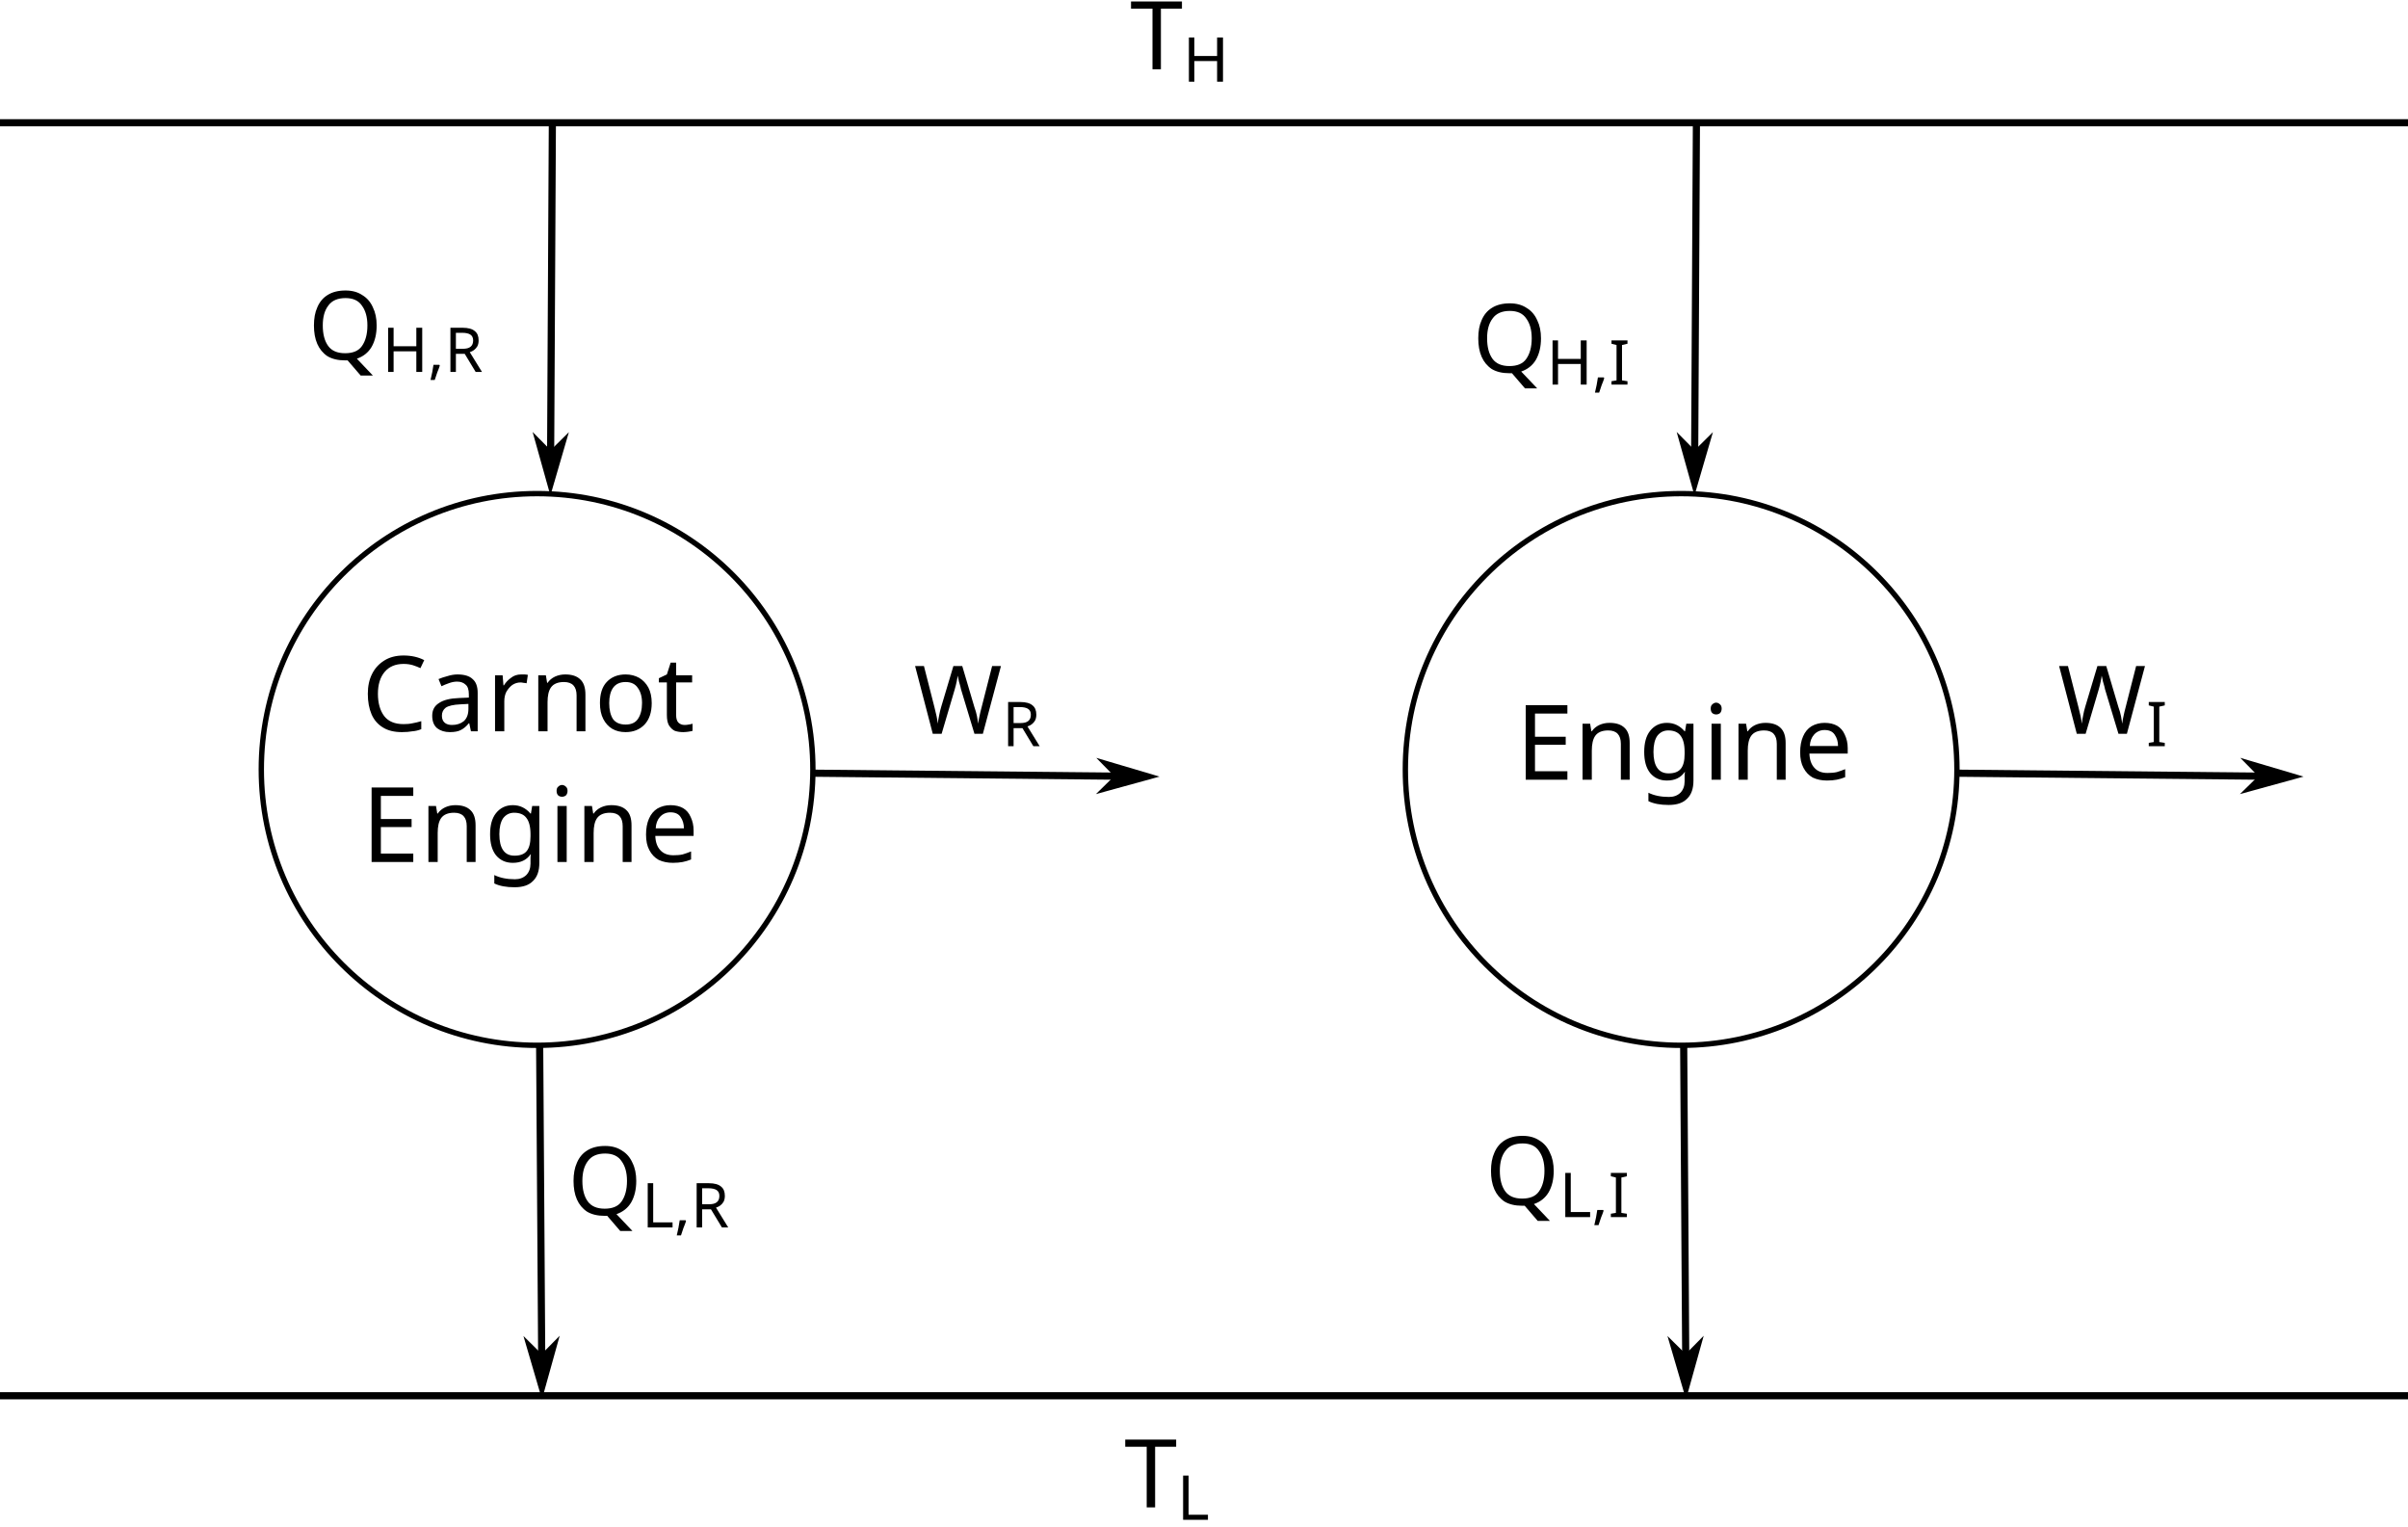
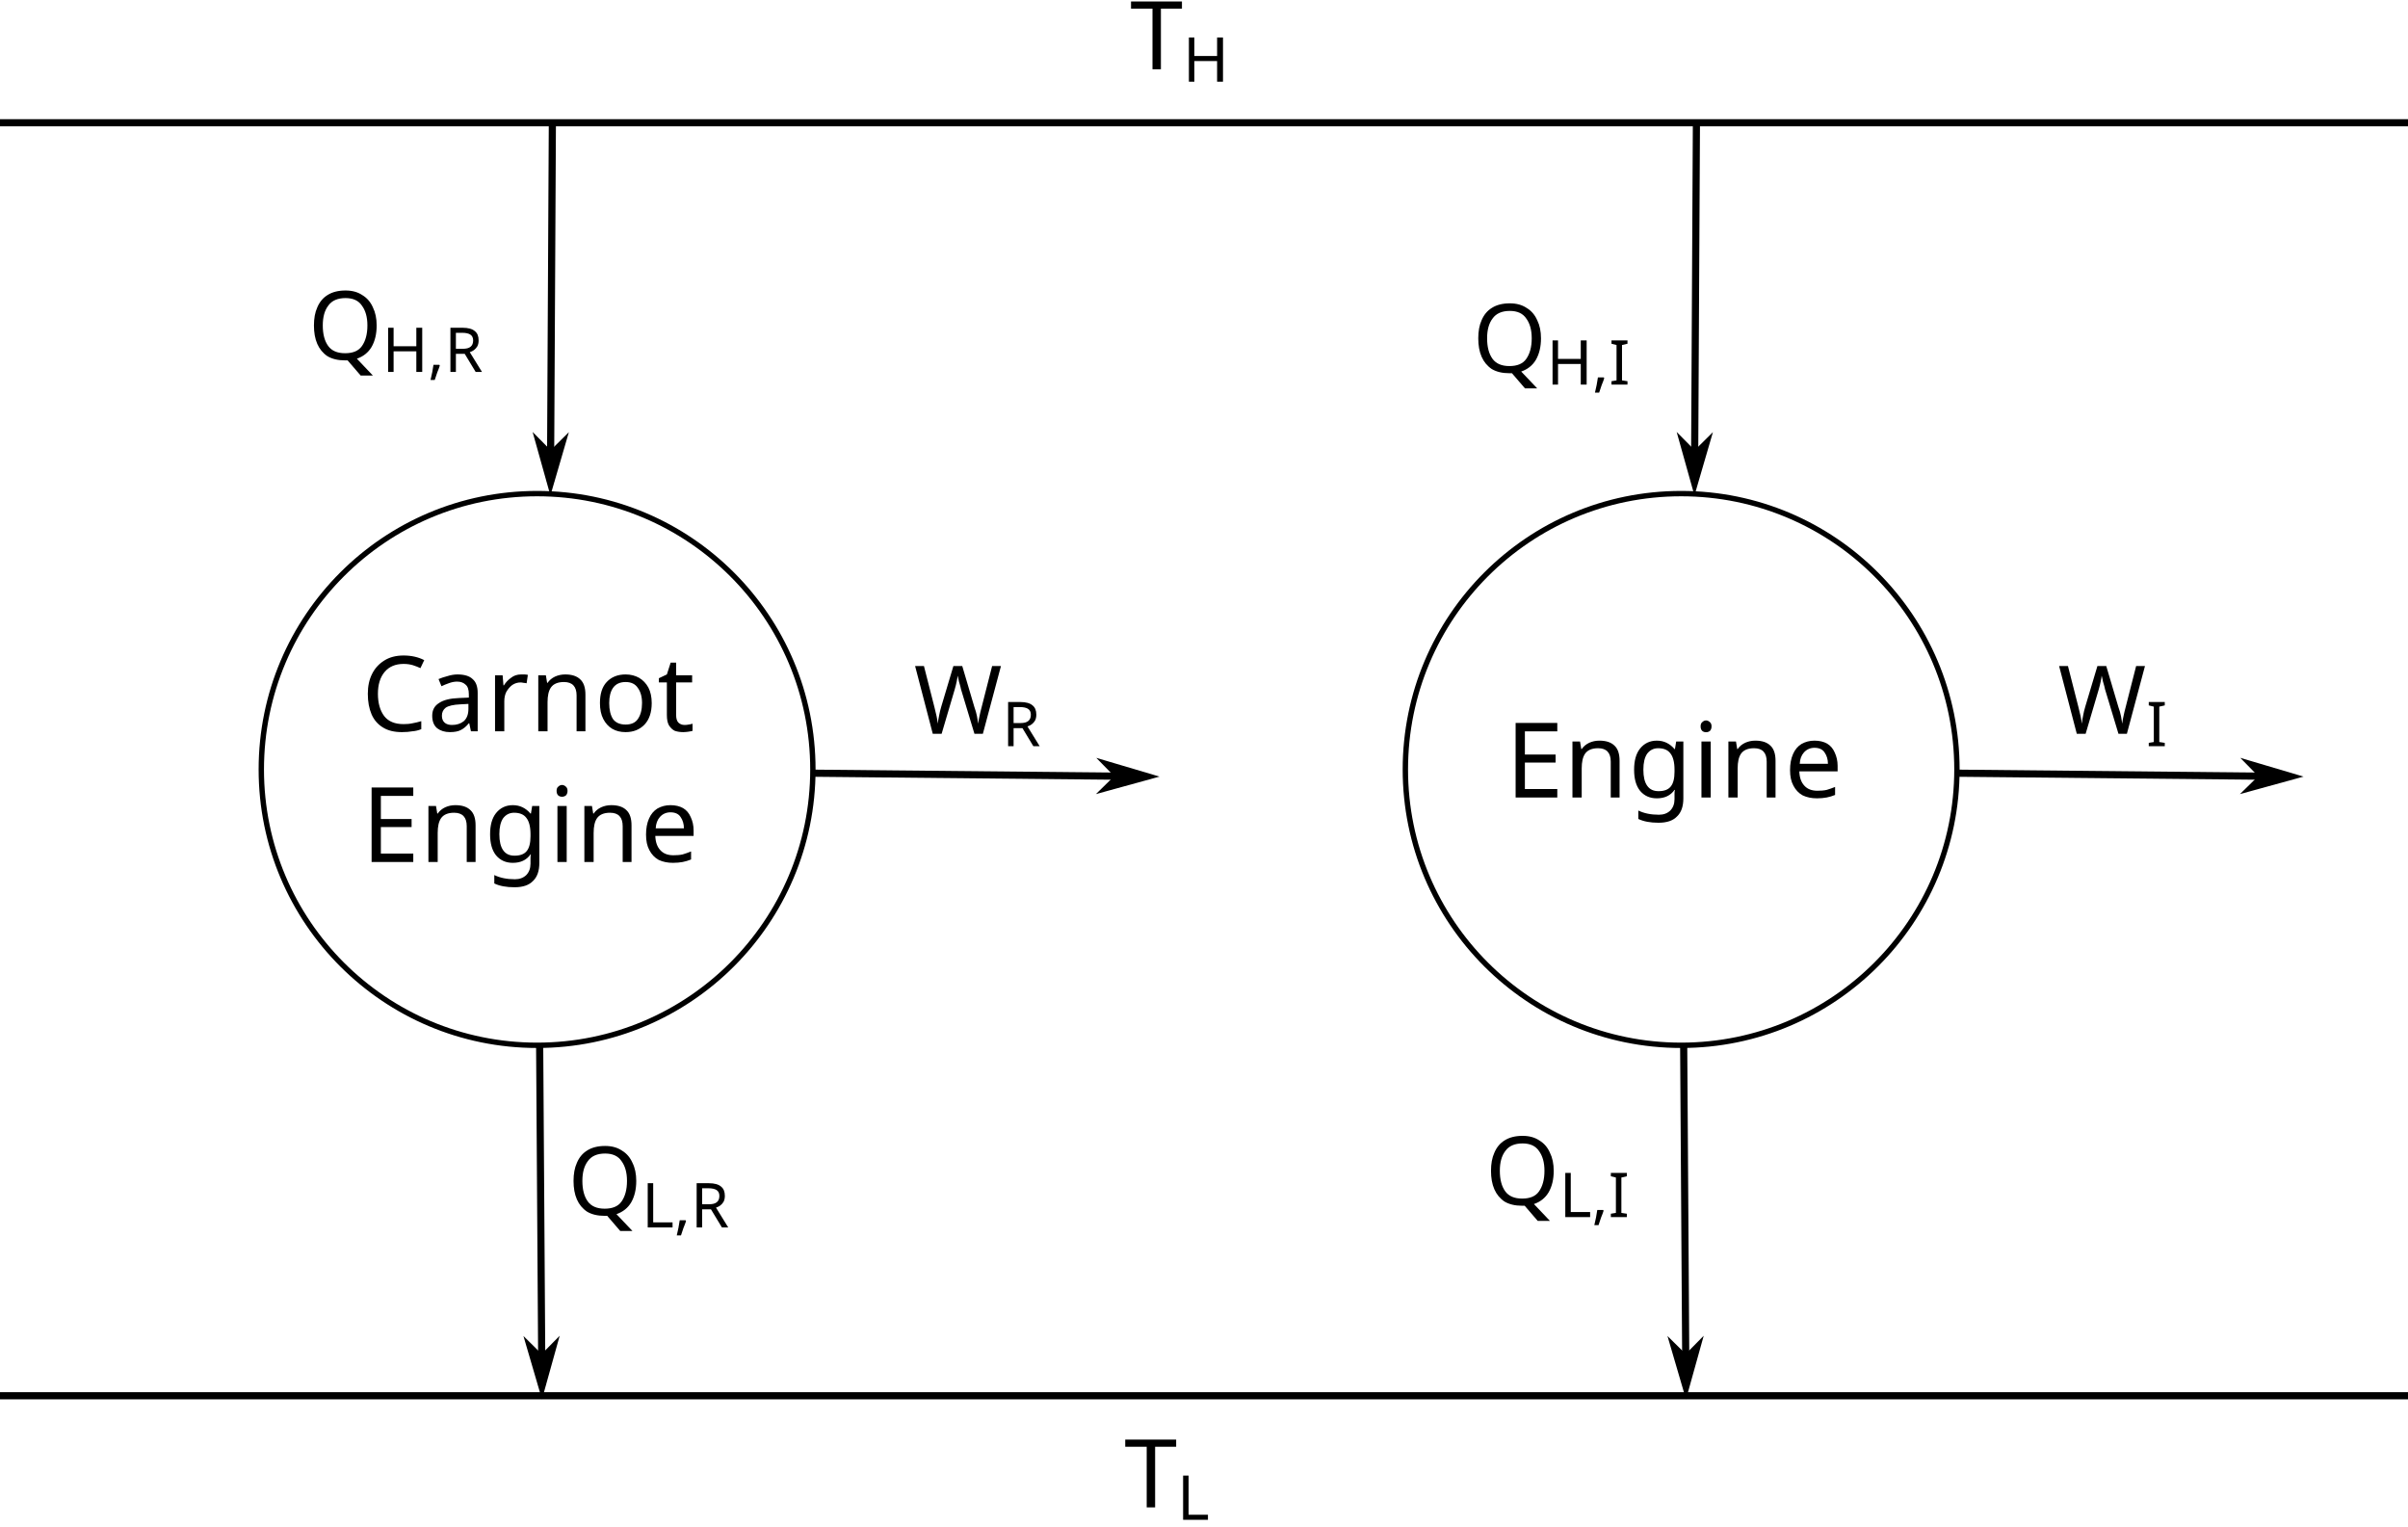
<svg xmlns="http://www.w3.org/2000/svg" width="89.391mm" height="56.655mm" viewBox="0 0 89.391 56.655" version="1.1" id="svg8">
  <defs id="defs2">
    <marker style="overflow:visible" id="marker1487" refX="0" refY="0" orient="auto">
      <path transform="matrix(-0.4,0,0,-0.4,-4,0)" style="fill:#000000;fill-opacity:1;fill-rule:evenodd;stroke:#000000;stroke-width:1pt;stroke-opacity:1" d="M 0,0 5,-5 -12.5,0 5,5 Z" id="path1485" />
    </marker>
    <marker orient="auto" refY="0" refX="0" id="marker1181" style="overflow:visible">
      <path id="path1179" d="M 0,0 5,-5 -12.5,0 5,5 Z" style="fill:#000000;fill-opacity:1;fill-rule:evenodd;stroke:#000000;stroke-width:1pt;stroke-opacity:1" transform="matrix(-0.4,0,0,-0.4,-4,0)" />
    </marker>
    <marker orient="auto" refY="0" refX="0" id="Arrow1Mend" style="overflow:visible">
      <path id="path880" d="M 0,0 5,-5 -12.5,0 5,5 Z" style="fill:#000000;fill-opacity:1;fill-rule:evenodd;stroke:#000000;stroke-width:1pt;stroke-opacity:1" transform="matrix(-0.4,0,0,-0.4,-4,0)" />
    </marker>
    <marker orient="auto" refY="0" refX="0" id="Arrow1Lend" style="overflow:visible">
      <path id="path874" d="M 0,0 5,-5 -12.5,0 5,5 Z" style="fill:#000000;fill-opacity:1;fill-rule:evenodd;stroke:#000000;stroke-width:1pt;stroke-opacity:1" transform="matrix(-0.8,0,0,-0.8,-10,0)" />
    </marker>
    <marker style="overflow:visible" id="marker1487-3" refX="0" refY="0" orient="auto">
      <path transform="matrix(-0.4,0,0,-0.4,-4,0)" style="fill:#000000;fill-opacity:1;fill-rule:evenodd;stroke:#000000;stroke-width:1pt;stroke-opacity:1" d="M 0,0 5,-5 -12.5,0 5,5 Z" id="path1485-6" />
    </marker>
    <marker orient="auto" refY="0" refX="0" id="marker1181-7" style="overflow:visible">
      <path id="path1179-5" d="M 0,0 5,-5 -12.5,0 5,5 Z" style="fill:#000000;fill-opacity:1;fill-rule:evenodd;stroke:#000000;stroke-width:1pt;stroke-opacity:1" transform="matrix(-0.4,0,0,-0.4,-4,0)" />
    </marker>
    <marker orient="auto" refY="0" refX="0" id="Arrow1Mend-3" style="overflow:visible">
      <path id="path880-5" d="M 0,0 5,-5 -12.5,0 5,5 Z" style="fill:#000000;fill-opacity:1;fill-rule:evenodd;stroke:#000000;stroke-width:1pt;stroke-opacity:1" transform="matrix(-0.4,0,0,-0.4,-4,0)" />
    </marker>
  </defs>
  <g id="layer1" transform="translate(-19.0878,-226.109)">
    <circle style="fill:none;fill-opacity:1;stroke:#000000;stroke-width:0.199;stroke-linejoin:miter;stroke-miterlimit:4;stroke-dasharray:none;stroke-dashoffset:0;stroke-opacity:1;paint-order:fill markers stroke" id="path815" cx="39.026" cy="254.667" r="10.238" />
    <text xml:space="preserve" style="font-style:normal;font-variant:normal;font-weight:normal;font-stretch:normal;font-size:3.528px;line-height:1.25;font-family:sans-serif;-inkscape-font-specification:'sans-serif, Normal';font-variant-ligatures:normal;font-variant-caps:normal;font-variant-numeric:normal;font-feature-settings:normal;text-align:start;letter-spacing:0px;word-spacing:0px;writing-mode:lr-tb;text-anchor:start;fill:#000000;fill-opacity:1;stroke:none;stroke-width:0.265" x="32.506" y="253.249" id="text819">
      <tspan id="tspan817" x="32.506" y="253.249" style="font-size:3.881px;stroke-width:0.265">Carnot</tspan>
      <tspan x="32.506" y="258.1" style="font-size:3.881px;stroke-width:0.265" id="tspan821">Engine</tspan>
    </text>
    <path style="fill:none;stroke:#000000;stroke-width:0.265px;stroke-linecap:butt;stroke-linejoin:miter;stroke-opacity:1" d="M 19.088,230.665 H 108.479" id="path842" />
    <path style="fill:none;stroke:#000000;stroke-width:0.265px;stroke-linecap:butt;stroke-linejoin:miter;stroke-opacity:1" d="M 19.088,277.912 H 108.479" id="path842-3" />
    <path style="fill:none;stroke:#000000;stroke-width:0.265;stroke-linecap:butt;stroke-linejoin:miter;stroke-miterlimit:4;stroke-dasharray:none;stroke-opacity:1;marker-end:url(#Arrow1Mend)" d="m 39.593,230.665 -0.07,13.313" id="path867" />
    <path style="fill:none;stroke:#000000;stroke-width:0.265px;stroke-linecap:butt;stroke-linejoin:miter;stroke-opacity:1;marker-end:url(#marker1181)" d="m 39.121,264.872 0.083,12.65" id="path869" />
    <path style="fill:none;stroke:#000000;stroke-width:0.265px;stroke-linecap:butt;stroke-linejoin:miter;stroke-opacity:1;marker-end:url(#marker1487)" d="m 49.211,254.805 12.399,0.122" id="path1477" />
    <text xml:space="preserve" style="font-style:normal;font-variant:normal;font-weight:normal;font-stretch:normal;font-size:3.528px;line-height:1.25;font-family:sans-serif;-inkscape-font-specification:'sans-serif, Normal';font-variant-ligatures:normal;font-variant-caps:normal;font-variant-numeric:normal;font-feature-settings:normal;text-align:start;letter-spacing:0px;word-spacing:0px;writing-mode:lr-tb;text-anchor:start;fill:#000000;fill-opacity:1;stroke:none;stroke-width:0.265" x="61.043" y="228.681" id="text1737">
      <tspan id="tspan1735" x="61.043" y="228.681" style="stroke-width:0.265">T<tspan style="font-size:65%;baseline-shift:sub" id="tspan1739">H</tspan>
      </tspan>
    </text>
    <text xml:space="preserve" style="font-style:normal;font-variant:normal;font-weight:normal;font-stretch:normal;font-size:3.528px;line-height:1.25;font-family:sans-serif;-inkscape-font-specification:'sans-serif, Normal';font-variant-ligatures:normal;font-variant-caps:normal;font-variant-numeric:normal;font-feature-settings:normal;text-align:start;letter-spacing:0px;word-spacing:0px;writing-mode:lr-tb;text-anchor:start;fill:#000000;fill-opacity:1;stroke:none;stroke-width:0.265" x="60.828" y="282.058" id="text1737-6">
      <tspan id="tspan1735-7" x="60.828" y="282.058" style="stroke-width:0.265">T<tspan style="font-size:65%;baseline-shift:sub" id="tspan1762">L</tspan>
      </tspan>
    </text>
    <text xml:space="preserve" style="font-style:normal;font-variant:normal;font-weight:normal;font-stretch:normal;font-size:3.528px;line-height:1.25;font-family:sans-serif;-inkscape-font-specification:'sans-serif, Normal';font-variant-ligatures:normal;font-variant-caps:normal;font-variant-numeric:normal;font-feature-settings:normal;text-align:start;letter-spacing:0px;word-spacing:0px;writing-mode:lr-tb;text-anchor:start;fill:#000000;fill-opacity:1;stroke:none;stroke-width:0.265" x="30.522" y="239.453" id="text1766">
      <tspan id="tspan1764" x="30.522" y="239.453" style="stroke-width:0.265">Q<tspan style="font-size:65%;baseline-shift:sub" id="tspan1768">H,R</tspan>
      </tspan>
    </text>
    <text xml:space="preserve" style="font-style:normal;font-variant:normal;font-weight:normal;font-stretch:normal;font-size:3.528px;line-height:1.25;font-family:sans-serif;-inkscape-font-specification:'sans-serif, Normal';font-variant-ligatures:normal;font-variant-caps:normal;font-variant-numeric:normal;font-feature-settings:normal;text-align:start;letter-spacing:0px;word-spacing:0px;writing-mode:lr-tb;text-anchor:start;fill:#000000;fill-opacity:1;stroke:none;stroke-width:0.265" x="40.16" y="271.203" id="text1772">
      <tspan id="tspan1770" x="40.16" y="271.203" style="stroke-width:0.265">Q<tspan style="font-size:65%;baseline-shift:sub" id="tspan1774">L,R</tspan>
      </tspan>
    </text>
    <text xml:space="preserve" style="font-style:normal;font-variant:normal;font-weight:normal;font-stretch:normal;font-size:3.528px;line-height:1.25;font-family:sans-serif;-inkscape-font-specification:'sans-serif, Normal';font-variant-ligatures:normal;font-variant-caps:normal;font-variant-numeric:normal;font-feature-settings:normal;text-align:start;letter-spacing:0px;word-spacing:0px;writing-mode:lr-tb;text-anchor:start;fill:#000000;fill-opacity:1;stroke:none;stroke-width:0.265" x="53.011" y="253.344" id="text1778">
      <tspan id="tspan1776" x="53.011" y="253.344" style="stroke-width:0.265">W<tspan style="font-size:65%;baseline-shift:sub" id="tspan3007">R</tspan>
      </tspan>
    </text>
    <circle style="fill:none;fill-opacity:1;stroke:#000000;stroke-width:0.199;stroke-linejoin:miter;stroke-miterlimit:4;stroke-dasharray:none;stroke-dashoffset:0;stroke-opacity:1;paint-order:fill markers stroke" id="path815-6" cx="81.496" cy="254.667" r="10.238" />
-     <text xml:space="preserve" style="font-style:normal;font-variant:normal;font-weight:normal;font-stretch:normal;font-size:3.528px;line-height:1.25;font-family:sans-serif;-inkscape-font-specification:'sans-serif, Normal';font-variant-ligatures:normal;font-variant-caps:normal;font-variant-numeric:normal;font-feature-settings:normal;text-align:start;letter-spacing:0px;word-spacing:0px;writing-mode:lr-tb;text-anchor:start;fill:#000000;fill-opacity:1;stroke:none;stroke-width:0.265" x="75.353" y="255.045" id="text819-2">
-       <tspan x="75.353" y="255.045" style="font-size:3.881px;stroke-width:0.265" id="tspan821-1">Engine</tspan>
+     <text xml:space="preserve" style="font-style:normal;font-variant:normal;font-weight:normal;font-stretch:normal;font-size:3.528px;line-height:1.25;font-family:sans-serif;-inkscape-font-specification:'sans-serif, Normal';font-variant-ligatures:normal;font-variant-caps:normal;font-variant-numeric:normal;font-feature-settings:normal;text-align:start;letter-spacing:0px;word-spacing:0px;writing-mode:lr-tb;text-anchor:start;fill:#000000;fill-opacity:1;stroke:none;stroke-width:0.265" x="74.975" y="255.706" id="text819-2">
+       <tspan x="74.975" y="255.706" style="font-size:3.881px;stroke-width:0.265" id="tspan821-1">Engine</tspan>
    </text>
    <path style="fill:none;stroke:#000000;stroke-width:0.265;stroke-linecap:butt;stroke-linejoin:miter;stroke-miterlimit:4;stroke-dasharray:none;stroke-opacity:1;marker-end:url(#Arrow1Mend-3)" d="m 82.063,230.665 -0.07,13.313" id="path867-2" />
    <path style="fill:none;stroke:#000000;stroke-width:0.265px;stroke-linecap:butt;stroke-linejoin:miter;stroke-opacity:1;marker-end:url(#marker1181-7)" d="m 81.59,264.872 0.083,12.65" id="path869-7" />
    <path style="fill:none;stroke:#000000;stroke-width:0.265px;stroke-linecap:butt;stroke-linejoin:miter;stroke-opacity:1;marker-end:url(#marker1487-3)" d="m 91.68,254.805 12.399,0.122" id="path1477-0" />
    <text xml:space="preserve" style="font-style:normal;font-variant:normal;font-weight:normal;font-stretch:normal;font-size:3.528px;line-height:1.25;font-family:sans-serif;-inkscape-font-specification:'sans-serif, Normal';font-variant-ligatures:normal;font-variant-caps:normal;font-variant-numeric:normal;font-feature-settings:normal;text-align:start;letter-spacing:0px;word-spacing:0px;writing-mode:lr-tb;text-anchor:start;fill:#000000;fill-opacity:1;stroke:none;stroke-width:0.265" x="73.747" y="239.926" id="text1766-9">
      <tspan id="tspan1764-3" x="73.747" y="239.926" style="stroke-width:0.265">Q<tspan style="font-size:2.293px;baseline-shift:sub;stroke-width:0.265" id="tspan1768-6">H,I</tspan>
      </tspan>
    </text>
    <text xml:space="preserve" style="font-style:normal;font-variant:normal;font-weight:normal;font-stretch:normal;font-size:3.528px;line-height:1.25;font-family:sans-serif;-inkscape-font-specification:'sans-serif, Normal';font-variant-ligatures:normal;font-variant-caps:normal;font-variant-numeric:normal;font-feature-settings:normal;text-align:start;letter-spacing:0px;word-spacing:0px;writing-mode:lr-tb;text-anchor:start;fill:#000000;fill-opacity:1;stroke:none;stroke-width:0.265" x="74.219" y="270.825" id="text1772-0">
      <tspan id="tspan1770-6" x="74.219" y="270.825" style="stroke-width:0.265">Q<tspan style="font-size:2.293px;baseline-shift:sub;stroke-width:0.265" id="tspan1774-2">L,I</tspan>
      </tspan>
    </text>
    <text xml:space="preserve" style="font-style:normal;font-variant:normal;font-weight:normal;font-stretch:normal;font-size:3.528px;line-height:1.25;font-family:sans-serif;-inkscape-font-specification:'sans-serif, Normal';font-variant-ligatures:normal;font-variant-caps:normal;font-variant-numeric:normal;font-feature-settings:normal;text-align:start;letter-spacing:0px;word-spacing:0px;writing-mode:lr-tb;text-anchor:start;fill:#000000;fill-opacity:1;stroke:none;stroke-width:0.265" x="95.481" y="253.344" id="text1778-6">
      <tspan id="tspan1776-1" x="95.481" y="253.344" style="stroke-width:0.265">W<tspan style="font-size:65%;baseline-shift:sub" id="tspan3005">I</tspan>
      </tspan>
    </text>
  </g>
</svg>
